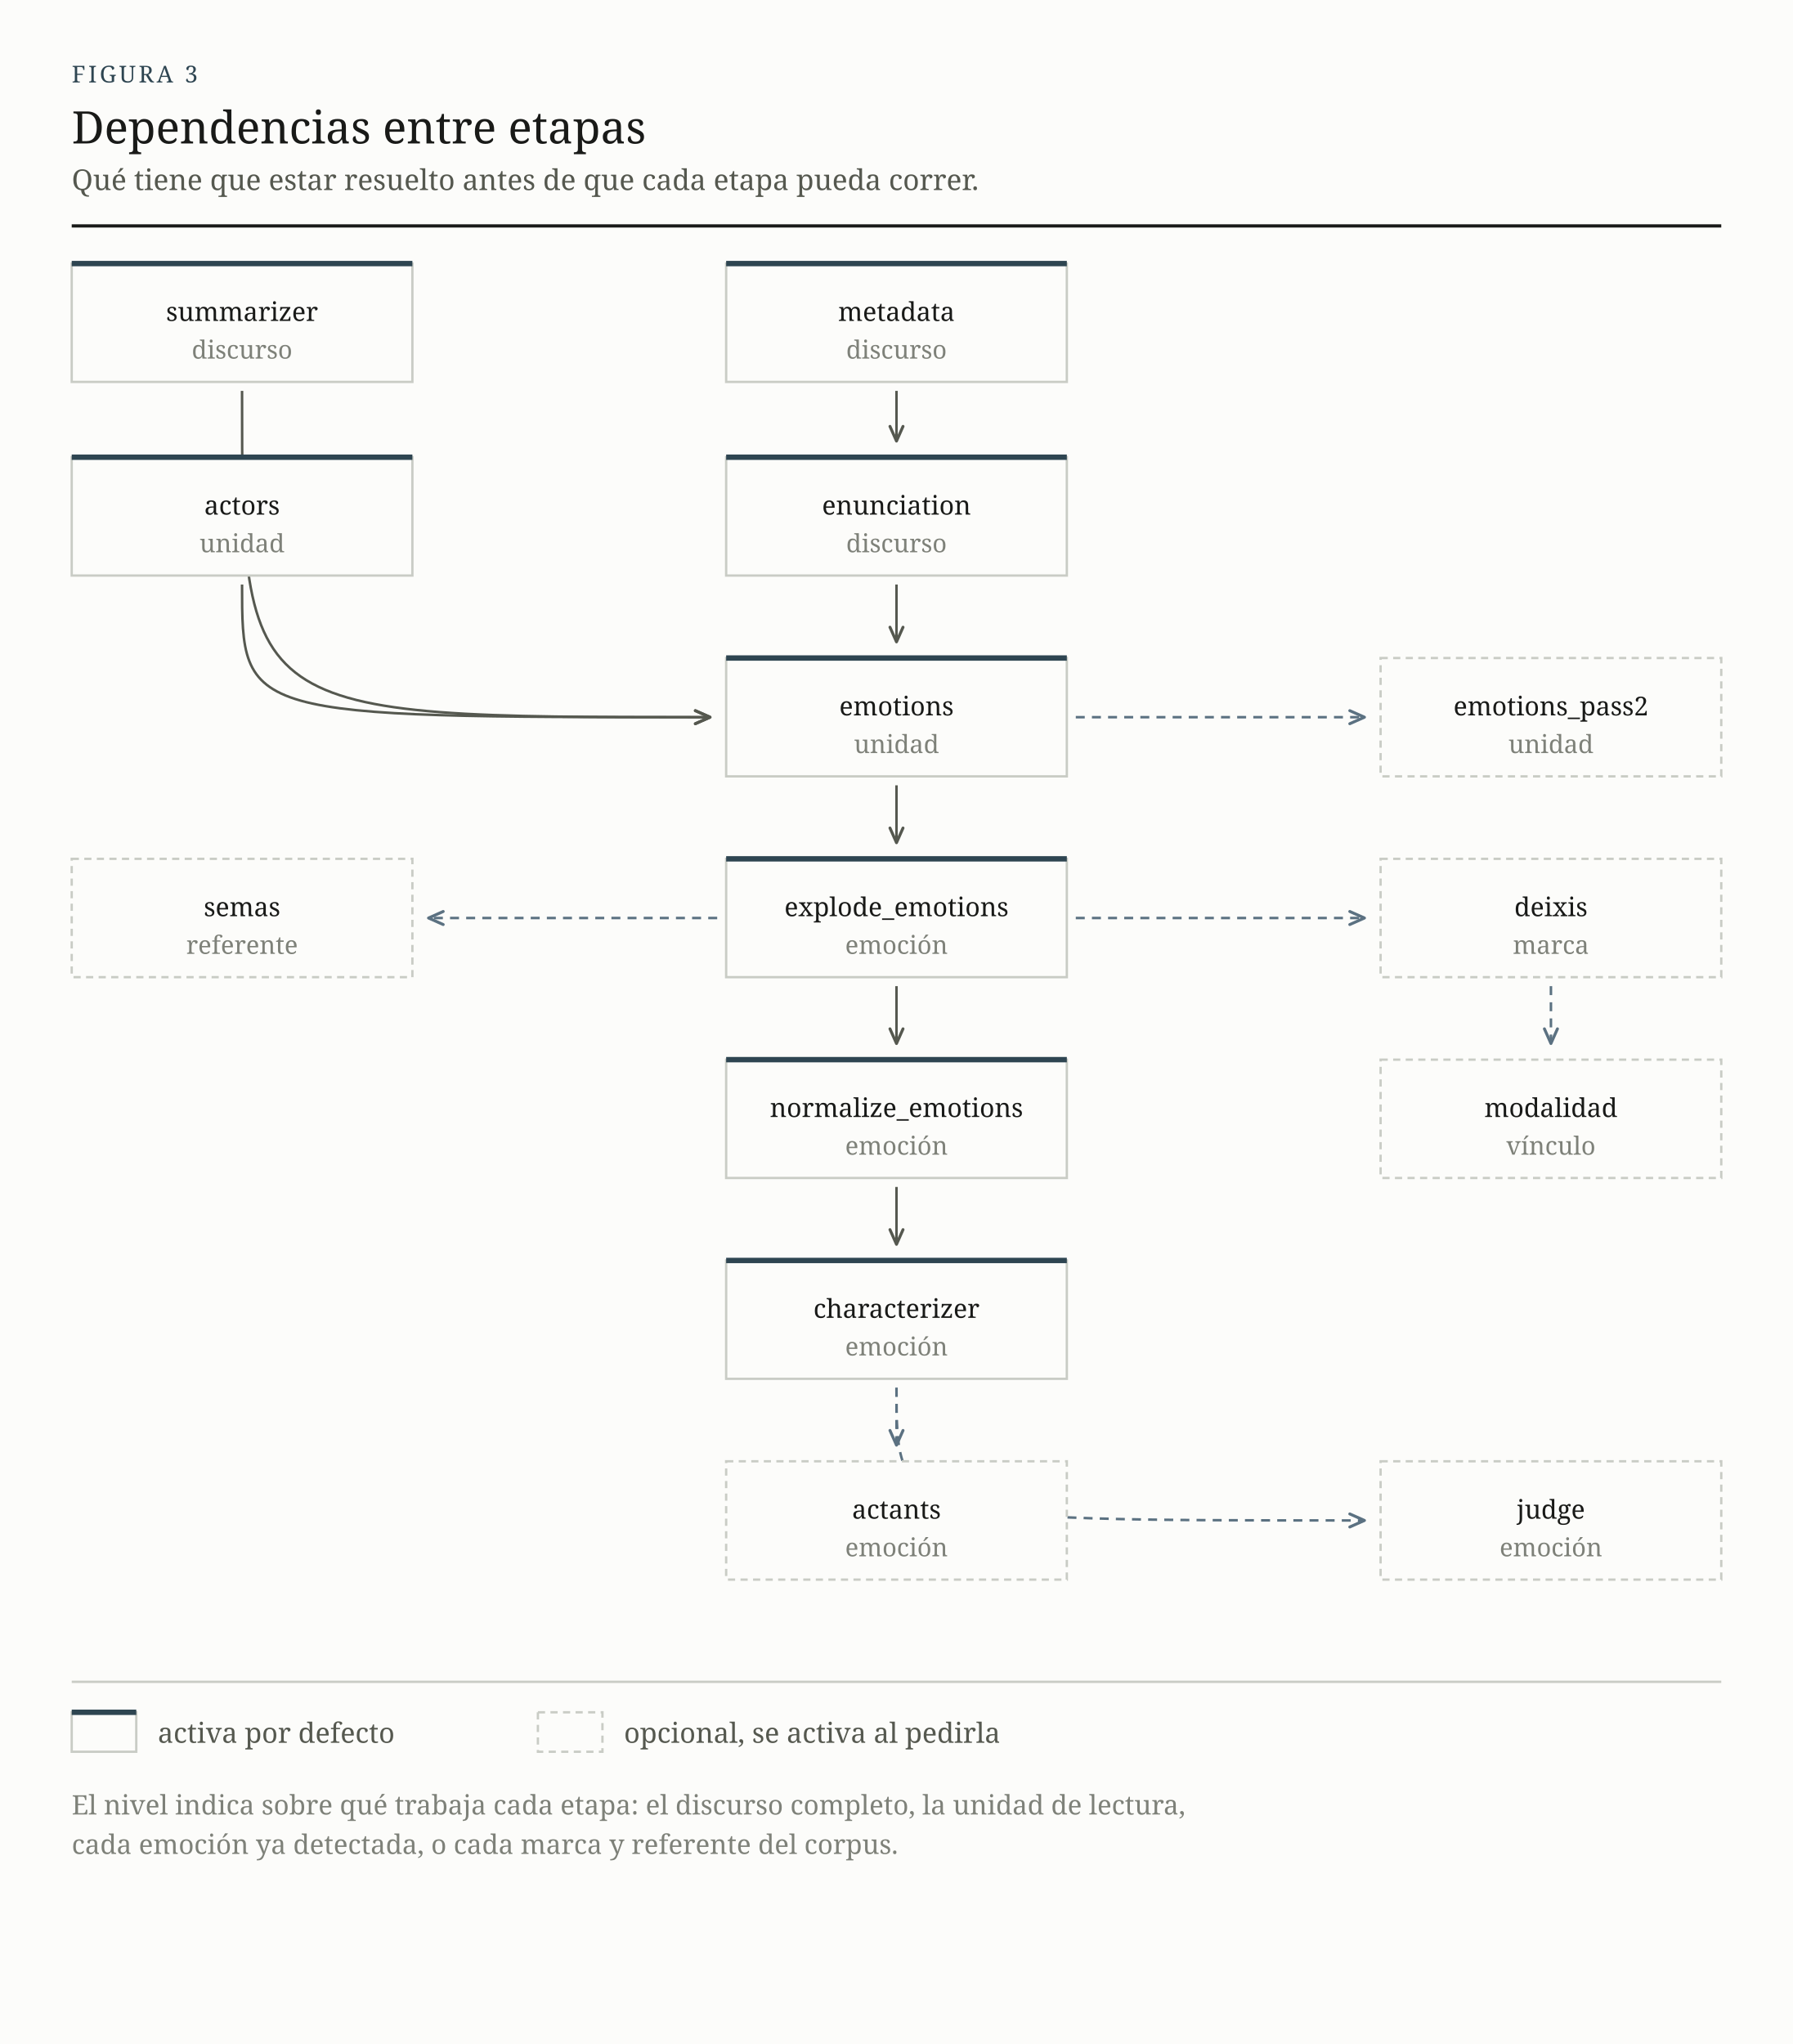
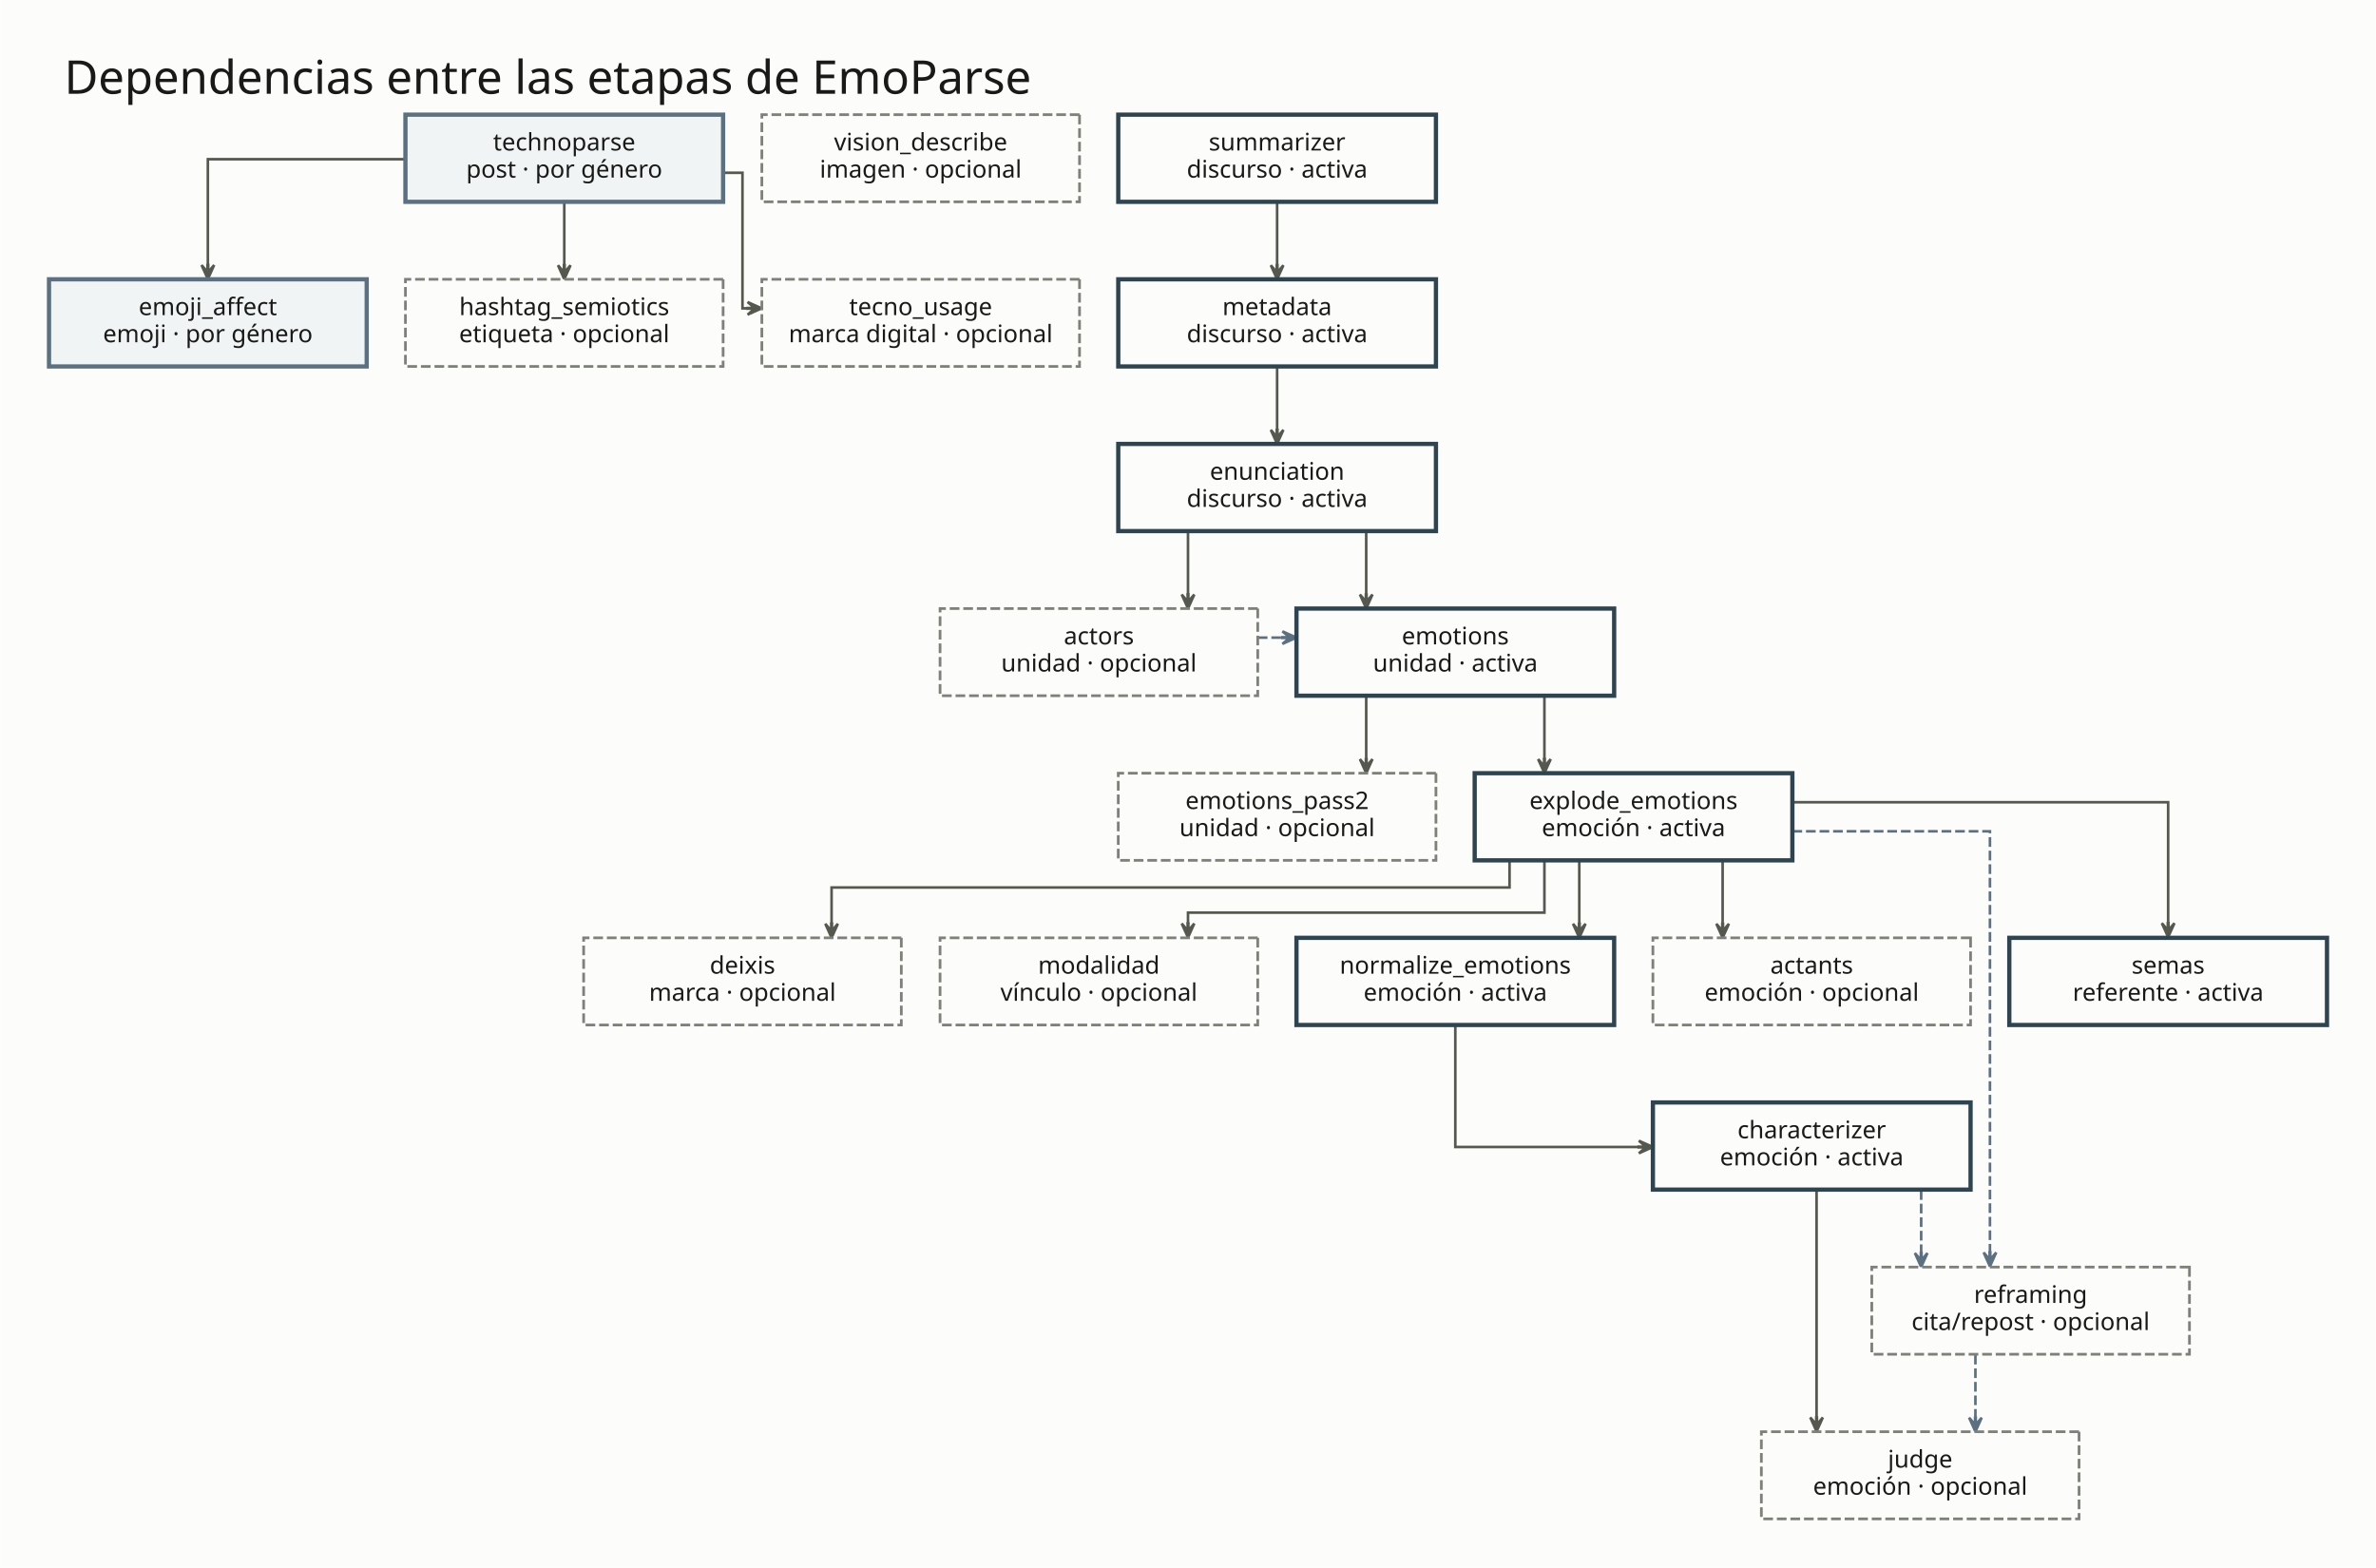
- <svg xmlns="http://www.w3.org/2000/svg" width="1000" height="1140" viewBox="0 0 1000 1140">
-   <defs>
-     <marker id="a" viewBox="0 0 10 10" refX="9" refY="5" markerWidth="6.5" markerHeight="6.5" orient="auto-start-reverse">
-       <path d="M0,1 L9,5 L0,9" fill="none" stroke="#55584f" stroke-width="1.8" />
-     </marker>
-     <marker id="af" viewBox="0 0 10 10" refX="9" refY="5" markerWidth="6.5" markerHeight="6.5" orient="auto-start-reverse">
-       <path d="M0,1 L9,5 L0,9" fill="none" stroke="#5b7181" stroke-width="1.8" />
-     </marker>
-   </defs>
-   <rect width="1000" height="1140" fill="#fcfcfa" />
-   <text x="40.0" y="46.0" font-family="IBM Plex Mono, serif" font-size="13" fill="#2e4551" text-anchor="start" letter-spacing="0.12em">FIGURA 3</text>
-   <text x="40.0" y="80.0" font-family="Spectral SemiBold, serif" font-size="25" fill="#191a18" text-anchor="start">Dependencias entre etapas</text>
-   <text x="40.0" y="106.0" font-family="IBM Plex Sans Condensed, serif" font-size="16" fill="#55584f" text-anchor="start">Qué tiene que estar resuelto antes de que cada etapa pueda correr.</text>
-   <line x1="40.0" y1="126.0" x2="960.0" y2="126.0" stroke="#191a18" stroke-width="1.8" />
-   <path d="M500,218.0 L500,246.0" fill="none" stroke="#55584f" stroke-width="1.4" />
-   <path d="M496.36,237.81 L500.00,246.00 L503.64,237.81" fill="none" stroke="#55584f" stroke-width="1.638" stroke-linecap="round" stroke-linejoin="round" />
-   <path d="M500,326.0 L500,358.0" fill="none" stroke="#55584f" stroke-width="1.4" />
-   <path d="M496.36,349.81 L500.00,358.00 L503.64,349.81" fill="none" stroke="#55584f" stroke-width="1.638" stroke-linecap="round" stroke-linejoin="round" />
-   <path d="M135,218.0 C135,400 135,400 396.0,400" fill="none" stroke="#55584f" stroke-width="1.4" />
-   <path d="M387.81,403.64 L396.00,400.00 L387.81,396.36" fill="none" stroke="#55584f" stroke-width="1.638" stroke-linecap="round" stroke-linejoin="round" />
-   <path d="M135,326.0 C135,400 135,400 396.0,400" fill="none" stroke="#55584f" stroke-width="1.4" />
-   <path d="M387.81,403.64 L396.00,400.00 L387.81,396.36" fill="none" stroke="#55584f" stroke-width="1.638" stroke-linecap="round" stroke-linejoin="round" />
-   <path d="M600.0,400 L761.0,400" fill="none" stroke="#5b7181" stroke-width="1.4" stroke-dasharray="5 4" />
-   <path d="M752.81,403.64 L761.00,400.00 L752.81,396.36" fill="none" stroke="#5b7181" stroke-width="1.638" stroke-linecap="round" stroke-linejoin="round" />
-   <path d="M500,438.0 L500,470.0" fill="none" stroke="#55584f" stroke-width="1.4" />
-   <path d="M496.36,461.81 L500.00,470.00 L503.64,461.81" fill="none" stroke="#55584f" stroke-width="1.638" stroke-linecap="round" stroke-linejoin="round" />
-   <path d="M400.0,512 L239.0,512" fill="none" stroke="#5b7181" stroke-width="1.4" stroke-dasharray="5 4" />
-   <path d="M247.19,508.36 L239.00,512.00 L247.19,515.64" fill="none" stroke="#5b7181" stroke-width="1.638" stroke-linecap="round" stroke-linejoin="round" />
-   <path d="M600.0,512 L761.0,512" fill="none" stroke="#5b7181" stroke-width="1.4" stroke-dasharray="5 4" />
-   <path d="M752.81,515.64 L761.00,512.00 L752.81,508.36" fill="none" stroke="#5b7181" stroke-width="1.638" stroke-linecap="round" stroke-linejoin="round" />
-   <path d="M865,550.0 L865,582.0" fill="none" stroke="#5b7181" stroke-width="1.4" stroke-dasharray="5 4" />
-   <path d="M861.36,573.81 L865.00,582.00 L868.64,573.81" fill="none" stroke="#5b7181" stroke-width="1.638" stroke-linecap="round" stroke-linejoin="round" />
-   <path d="M500,550.0 L500,582.0" fill="none" stroke="#55584f" stroke-width="1.4" />
-   <path d="M496.36,573.81 L500.00,582.00 L503.64,573.81" fill="none" stroke="#55584f" stroke-width="1.638" stroke-linecap="round" stroke-linejoin="round" />
-   <path d="M500,662.0 L500,694.0" fill="none" stroke="#55584f" stroke-width="1.4" />
-   <path d="M496.36,685.81 L500.00,694.00 L503.64,685.81" fill="none" stroke="#55584f" stroke-width="1.638" stroke-linecap="round" stroke-linejoin="round" />
-   <path d="M500,774.0 L500,806.0" fill="none" stroke="#5b7181" stroke-width="1.4" stroke-dasharray="5 4" />
-   <path d="M496.36,797.81 L500.00,806.00 L503.64,797.81" fill="none" stroke="#5b7181" stroke-width="1.638" stroke-linecap="round" stroke-linejoin="round" />
-   <path d="M500,774.0 C500,848 500,848 761.0,848" fill="none" stroke="#5b7181" stroke-width="1.4" stroke-dasharray="5 4" />
-   <path d="M752.81,851.64 L761.00,848.00 L752.81,844.36" fill="none" stroke="#5b7181" stroke-width="1.638" stroke-linecap="round" stroke-linejoin="round" />
-   <rect x="40.0" y="147.0" width="190.0" height="66.0" fill="#fcfcfa" stroke="#c9ccc5" stroke-width="1.3" />
-   <line x1="40.0" y1="147.0" x2="230.0" y2="147.0" stroke="#2e4551" stroke-width="3" />
-   <text x="135.0" y="179.0" font-family="IBM Plex Mono, serif" font-size="14.5" fill="#191a18" text-anchor="middle">summarizer</text>
-   <text x="135.0" y="200.0" font-family="IBM Plex Sans Condensed, serif" font-size="14" fill="#7e8179" text-anchor="middle">discurso</text>
-   <rect x="405.0" y="147.0" width="190.0" height="66.0" fill="#fcfcfa" stroke="#c9ccc5" stroke-width="1.3" />
-   <line x1="405.0" y1="147.0" x2="595.0" y2="147.0" stroke="#2e4551" stroke-width="3" />
-   <text x="500.0" y="179.0" font-family="IBM Plex Mono, serif" font-size="14.5" fill="#191a18" text-anchor="middle">metadata</text>
-   <text x="500.0" y="200.0" font-family="IBM Plex Sans Condensed, serif" font-size="14" fill="#7e8179" text-anchor="middle">discurso</text>
-   <rect x="405.0" y="255.0" width="190.0" height="66.0" fill="#fcfcfa" stroke="#c9ccc5" stroke-width="1.3" />
-   <line x1="405.0" y1="255.0" x2="595.0" y2="255.0" stroke="#2e4551" stroke-width="3" />
-   <text x="500.0" y="287.0" font-family="IBM Plex Mono, serif" font-size="14.5" fill="#191a18" text-anchor="middle">enunciation</text>
-   <text x="500.0" y="308.0" font-family="IBM Plex Sans Condensed, serif" font-size="14" fill="#7e8179" text-anchor="middle">discurso</text>
-   <rect x="40.0" y="255.0" width="190.0" height="66.0" fill="#fcfcfa" stroke="#c9ccc5" stroke-width="1.3" />
-   <line x1="40.0" y1="255.0" x2="230.0" y2="255.0" stroke="#2e4551" stroke-width="3" />
-   <text x="135.0" y="287.0" font-family="IBM Plex Mono, serif" font-size="14.5" fill="#191a18" text-anchor="middle">actors</text>
-   <text x="135.0" y="308.0" font-family="IBM Plex Sans Condensed, serif" font-size="14" fill="#7e8179" text-anchor="middle">unidad</text>
-   <rect x="405.0" y="367.0" width="190.0" height="66.0" fill="#fcfcfa" stroke="#c9ccc5" stroke-width="1.3" />
-   <line x1="405.0" y1="367.0" x2="595.0" y2="367.0" stroke="#2e4551" stroke-width="3" />
-   <text x="500.0" y="399.0" font-family="IBM Plex Mono, serif" font-size="14.5" fill="#191a18" text-anchor="middle">emotions</text>
-   <text x="500.0" y="420.0" font-family="IBM Plex Sans Condensed, serif" font-size="14" fill="#7e8179" text-anchor="middle">unidad</text>
-   <rect x="770.0" y="367.0" width="190.0" height="66.0" fill="#fcfcfa" stroke="#c9ccc5" stroke-width="1.3" stroke-dasharray="4 3" />
-   <text x="865.0" y="399.0" font-family="IBM Plex Mono, serif" font-size="14.5" fill="#191a18" text-anchor="middle">emotions_pass2</text>
-   <text x="865.0" y="420.0" font-family="IBM Plex Sans Condensed, serif" font-size="14" fill="#7e8179" text-anchor="middle">unidad</text>
-   <rect x="405.0" y="479.0" width="190.0" height="66.0" fill="#fcfcfa" stroke="#c9ccc5" stroke-width="1.3" />
-   <line x1="405.0" y1="479.0" x2="595.0" y2="479.0" stroke="#2e4551" stroke-width="3" />
-   <text x="500.0" y="511.0" font-family="IBM Plex Mono, serif" font-size="14.5" fill="#191a18" text-anchor="middle">explode_emotions</text>
-   <text x="500.0" y="532.0" font-family="IBM Plex Sans Condensed, serif" font-size="14" fill="#7e8179" text-anchor="middle">emoción</text>
-   <rect x="40.0" y="479.0" width="190.0" height="66.0" fill="#fcfcfa" stroke="#c9ccc5" stroke-width="1.3" stroke-dasharray="4 3" />
-   <text x="135.0" y="511.0" font-family="IBM Plex Mono, serif" font-size="14.5" fill="#191a18" text-anchor="middle">semas</text>
-   <text x="135.0" y="532.0" font-family="IBM Plex Sans Condensed, serif" font-size="14" fill="#7e8179" text-anchor="middle">referente</text>
-   <rect x="770.0" y="479.0" width="190.0" height="66.0" fill="#fcfcfa" stroke="#c9ccc5" stroke-width="1.3" stroke-dasharray="4 3" />
-   <text x="865.0" y="511.0" font-family="IBM Plex Mono, serif" font-size="14.5" fill="#191a18" text-anchor="middle">deixis</text>
-   <text x="865.0" y="532.0" font-family="IBM Plex Sans Condensed, serif" font-size="14" fill="#7e8179" text-anchor="middle">marca</text>
-   <rect x="770.0" y="591.0" width="190.0" height="66.0" fill="#fcfcfa" stroke="#c9ccc5" stroke-width="1.3" stroke-dasharray="4 3" />
-   <text x="865.0" y="623.0" font-family="IBM Plex Mono, serif" font-size="14.5" fill="#191a18" text-anchor="middle">modalidad</text>
-   <text x="865.0" y="644.0" font-family="IBM Plex Sans Condensed, serif" font-size="14" fill="#7e8179" text-anchor="middle">vínculo</text>
-   <rect x="405.0" y="591.0" width="190.0" height="66.0" fill="#fcfcfa" stroke="#c9ccc5" stroke-width="1.3" />
-   <line x1="405.0" y1="591.0" x2="595.0" y2="591.0" stroke="#2e4551" stroke-width="3" />
-   <text x="500.0" y="623.0" font-family="IBM Plex Mono, serif" font-size="14.5" fill="#191a18" text-anchor="middle">normalize_emotions</text>
-   <text x="500.0" y="644.0" font-family="IBM Plex Sans Condensed, serif" font-size="14" fill="#7e8179" text-anchor="middle">emoción</text>
-   <rect x="405.0" y="703.0" width="190.0" height="66.0" fill="#fcfcfa" stroke="#c9ccc5" stroke-width="1.3" />
-   <line x1="405.0" y1="703.0" x2="595.0" y2="703.0" stroke="#2e4551" stroke-width="3" />
-   <text x="500.0" y="735.0" font-family="IBM Plex Mono, serif" font-size="14.5" fill="#191a18" text-anchor="middle">characterizer</text>
-   <text x="500.0" y="756.0" font-family="IBM Plex Sans Condensed, serif" font-size="14" fill="#7e8179" text-anchor="middle">emoción</text>
-   <rect x="405.0" y="815.0" width="190.0" height="66.0" fill="#fcfcfa" stroke="#c9ccc5" stroke-width="1.3" stroke-dasharray="4 3" />
-   <text x="500.0" y="847.0" font-family="IBM Plex Mono, serif" font-size="14.5" fill="#191a18" text-anchor="middle">actants</text>
-   <text x="500.0" y="868.0" font-family="IBM Plex Sans Condensed, serif" font-size="14" fill="#7e8179" text-anchor="middle">emoción</text>
-   <rect x="770.0" y="815.0" width="190.0" height="66.0" fill="#fcfcfa" stroke="#c9ccc5" stroke-width="1.3" stroke-dasharray="4 3" />
-   <text x="865.0" y="847.0" font-family="IBM Plex Mono, serif" font-size="14.5" fill="#191a18" text-anchor="middle">judge</text>
-   <text x="865.0" y="868.0" font-family="IBM Plex Sans Condensed, serif" font-size="14" fill="#7e8179" text-anchor="middle">emoción</text>
-   <line x1="40.0" y1="938.0" x2="960.0" y2="938.0" stroke="#c9ccc5" stroke-width="1.3" />
-   <rect x="40.0" y="955.0" width="36.0" height="22.0" fill="#fcfcfa" stroke="#c9ccc5" stroke-width="1.3" />
-   <line x1="40.0" y1="955.0" x2="76.0" y2="955.0" stroke="#2e4551" stroke-width="3" />
-   <text x="88.0" y="972.0" font-family="IBM Plex Sans Condensed, serif" font-size="15.5" fill="#55584f" text-anchor="start">activa por defecto</text>
-   <rect x="300.0" y="955.0" width="36.0" height="22.0" fill="#fcfcfa" stroke="#c9ccc5" stroke-width="1.3" stroke-dasharray="4 3" />
-   <text x="348.0" y="972.0" font-family="IBM Plex Sans Condensed, serif" font-size="15.5" fill="#55584f" text-anchor="start">opcional, se activa al pedirla</text>
-   <text x="40.0" y="1012.0" font-family="IBM Plex Sans Condensed, serif" font-size="15" fill="#7e8179" text-anchor="start">El nivel indica sobre qué trabaja cada etapa: el discurso completo, la unidad de lectura,</text>
-   <text x="40.0" y="1034.0" font-family="IBM Plex Sans Condensed, serif" font-size="15" fill="#7e8179" text-anchor="start">cada emoción ya detectada, o cada marca y referente del corpus.</text>
+ <svg xmlns="http://www.w3.org/2000/svg" width="1226pt" height="809pt" viewBox="0.00 0.00 1226.40 809.40">
+   <g id="graph0" class="graph" transform="scale(1 1) rotate(0) translate(25.2 784.2)">
+     <polygon fill="#fcfcfa" stroke="transparent" points="-25.2,25.2 -25.2,-784.2 1201.2,-784.2 1201.2,25.2 -25.2,25.2" />
+     <text text-anchor="middle" x="257.5" y="-735.8" font-family="Spectral" font-size="24.00" fill="#191a18">Dependencias entre las etapas de EmoParse</text>
+     <g id="edge4" class="edge">
+       <path fill="none" stroke="#55584f" stroke-width="1.35" d="M634,-679.72C634,-679.72 634,-647.25 634,-647.25" />
+       <polygon fill="#55584f" stroke="#55584f" stroke-width="1.35" points="634,-640.05 637.24,-647.25 634.18,-643.65 634.18,-647.25 634,-647.25 633.83,-647.25 633.83,-643.65 630.76,-647.25 634,-640.05 634,-640.05" />
+     </g>
+     <g id="edge5" class="edge">
+       <path fill="none" stroke="#55584f" stroke-width="1.35" d="M634,-594.72C634,-594.72 634,-562.25 634,-562.25" />
+       <polygon fill="#55584f" stroke="#55584f" stroke-width="1.35" points="634,-555.05 637.24,-562.25 634.18,-558.65 634.18,-562.25 634,-562.25 633.83,-562.25 633.83,-558.65 630.76,-562.25 634,-555.05 634,-555.05" />
+     </g>
+     <g id="edge7" class="edge">
+       <path fill="none" stroke="#55584f" stroke-width="1.35" d="M680,-509.72C680,-509.72 680,-477.25 680,-477.25" />
+       <polygon fill="#55584f" stroke="#55584f" stroke-width="1.35" points="680,-470.05 683.24,-477.25 680.18,-473.65 680.18,-477.25 680,-477.25 679.83,-477.25 679.83,-473.65 676.76,-477.25 680,-470.05 680,-470.05" />
+     </g>
+     <g id="edge6" class="edge">
+       <path fill="none" stroke="#55584f" stroke-width="1.35" d="M588,-509.72C588,-509.72 588,-477.25 588,-477.25" />
+       <polygon fill="#55584f" stroke="#55584f" stroke-width="1.35" points="588,-470.05 591.24,-477.25 588.18,-473.65 588.18,-477.25 588,-477.25 587.83,-477.25 587.83,-473.65 584.76,-477.25 588,-470.05 588,-470.05" />
+     </g>
+     <g id="edge9" class="edge">
+       <path fill="none" stroke="#55584f" stroke-width="1.35" d="M772,-424.72C772,-424.72 772,-392.25 772,-392.25" />
+       <polygon fill="#55584f" stroke="#55584f" stroke-width="1.35" points="772,-385.05 775.24,-392.25 772.18,-388.65 772.18,-392.25 772,-392.25 771.83,-392.25 771.83,-388.65 768.76,-392.25 772,-385.05 772,-385.05" />
+     </g>
+     <g id="edge8" class="edge">
+       <path fill="none" stroke="#55584f" stroke-width="1.35" d="M680,-424.72C680,-424.72 680,-392.25 680,-392.25" />
+       <polygon fill="#55584f" stroke="#55584f" stroke-width="1.35" points="680,-385.05 683.24,-392.25 680.18,-388.65 680.18,-392.25 680,-392.25 679.83,-392.25 679.83,-388.65 676.76,-392.25 680,-385.05 680,-385.05" />
+     </g>
+     <g id="edge12" class="edge">
+       <path fill="none" stroke="#55584f" stroke-width="1.35" d="M790,-339.72C790,-339.72 790,-307.25 790,-307.25" />
+       <polygon fill="#55584f" stroke="#55584f" stroke-width="1.35" points="790,-300.05 793.24,-307.25 790.18,-303.65 790.18,-307.25 790,-307.25 789.83,-307.25 789.83,-303.65 786.76,-307.25 790,-300.05 790,-300.05" />
+     </g>
+     <g id="edge16" class="edge">
+       <path fill="none" stroke="#55584f" stroke-width="1.35" d="M900.06,-370C981.42,-370 1094,-370 1094,-370 1094,-370 1094,-307.57 1094,-307.57" />
+       <polygon fill="#55584f" stroke="#55584f" stroke-width="1.35" points="1094,-300.37 1097.24,-307.57 1094.18,-303.97 1094.18,-307.57 1094,-307.57 1093.83,-307.57 1093.83,-303.97 1090.76,-307.57 1094,-300.37 1094,-300.37" />
+     </g>
+     <g id="edge10" class="edge">
+       <path fill="none" stroke="#55584f" stroke-width="1.35" d="M754,-339.59C754,-332.26 754,-326 754,-326 754,-326 404,-326 404,-326 404,-326 404,-307.25 404,-307.25" />
+       <polygon fill="#55584f" stroke="#55584f" stroke-width="1.35" points="404,-300.05 407.24,-307.25 404.18,-303.65 404.18,-307.25 404,-307.25 403.83,-307.25 403.83,-303.65 400.76,-307.25 404,-300.05 404,-300.05" />
+     </g>
+     <g id="edge11" class="edge">
+       <path fill="none" stroke="#55584f" stroke-width="1.35" d="M772,-339.78C772,-326.77 772,-313 772,-313 772,-313 588,-313 588,-313 588,-313 588,-307.38 588,-307.38" />
+       <polygon fill="#55584f" stroke="#55584f" stroke-width="1.35" points="588,-300.18 591.24,-307.38 588.18,-303.78 588.18,-307.38 588,-307.38 587.83,-307.38 587.83,-303.78 584.76,-307.38 588,-300.18 588,-300.18" />
+     </g>
+     <g id="edge18" class="edge">
+       <path fill="none" stroke="#5b7181" stroke-width="1.35" stroke-dasharray="5,2" d="M900.04,-355C949.11,-355 1002,-355 1002,-355 1002,-355 1002,-137.54 1002,-137.54" />
+       <polygon fill="#5b7181" stroke="#5b7181" stroke-width="1.35" points="1002,-130.34 1005.24,-137.54 1002.18,-133.94 1002.18,-137.54 1002,-137.54 1001.83,-137.54 1001.83,-133.94 998.76,-137.54 1002,-130.34 1002,-130.34" />
+     </g>
+     <g id="edge15" class="edge">
+       <path fill="none" stroke="#55584f" stroke-width="1.35" d="M864,-339.72C864,-339.72 864,-307.25 864,-307.25" />
+       <polygon fill="#55584f" stroke="#55584f" stroke-width="1.35" points="864,-300.05 867.24,-307.25 864.18,-303.65 864.18,-307.25 864,-307.25 863.83,-307.25 863.83,-303.65 860.76,-307.25 864,-300.05 864,-300.05" />
+     </g>
+     <g id="edge13" class="edge">
+       <path fill="none" stroke="#55584f" stroke-width="1.35" d="M726,-254.59C726,-229.26 726,-192 726,-192 726,-192 820.76,-192 820.76,-192" />
+       <polygon fill="#55584f" stroke="#55584f" stroke-width="1.35" points="827.96,-192 820.76,-195.24 824.36,-192.18 820.76,-192.18 820.76,-192 820.76,-191.83 824.36,-191.83 820.76,-188.76 827.96,-192 827.96,-192" />
+     </g>
+     <g id="edge19" class="edge">
+       <path fill="none" stroke="#5b7181" stroke-width="1.35" stroke-dasharray="5,2" d="M966.5,-169.72C966.5,-169.72 966.5,-137.25 966.5,-137.25" />
+       <polygon fill="#5b7181" stroke="#5b7181" stroke-width="1.35" points="966.5,-130.05 969.74,-137.25 966.68,-133.65 966.68,-137.25 966.5,-137.25 966.33,-137.25 966.33,-133.65 963.26,-137.25 966.5,-130.05 966.5,-130.05" />
+     </g>
+     <g id="edge14" class="edge">
+       <path fill="none" stroke="#55584f" stroke-width="1.35" d="M912.5,-169.93C912.5,-169.93 912.5,-52.37 912.5,-52.37" />
+       <polygon fill="#55584f" stroke="#55584f" stroke-width="1.35" points="912.5,-45.17 915.74,-52.37 912.68,-48.77 912.68,-52.37 912.5,-52.37 912.33,-52.37 912.33,-48.77 909.26,-52.37 912.5,-45.17 912.5,-45.17" />
+     </g>
+     <g id="edge1" class="edge">
+       <path fill="none" stroke="#55584f" stroke-width="1.35" d="M183.96,-702C134.89,-702 82,-702 82,-702 82,-702 82,-647.34 82,-647.34" />
+       <polygon fill="#55584f" stroke="#55584f" stroke-width="1.35" points="82,-640.14 85.24,-647.34 82.18,-643.74 82.18,-647.34 82,-647.34 81.83,-647.34 81.83,-643.74 78.76,-647.34 82,-640.14 82,-640.14" />
+     </g>
+     <g id="edge2" class="edge">
+       <path fill="none" stroke="#55584f" stroke-width="1.35" d="M266,-679.72C266,-679.72 266,-647.25 266,-647.25" />
+       <polygon fill="#55584f" stroke="#55584f" stroke-width="1.35" points="266,-640.05 269.24,-647.25 266.18,-643.65 266.18,-647.25 266,-647.25 265.83,-647.25 265.83,-643.65 262.76,-647.25 266,-640.05 266,-640.05" />
+     </g>
+     <g id="edge3" class="edge">
+       <path fill="none" stroke="#55584f" stroke-width="1.35" d="M348.15,-695C354.2,-695 358,-695 358,-695 358,-695 358,-625 358,-625 358,-625 360.65,-625 360.65,-625" />
+       <polygon fill="#55584f" stroke="#55584f" stroke-width="1.35" points="367.85,-625 360.65,-628.24 364.25,-625.18 360.65,-625.18 360.65,-625 360.65,-624.83 364.25,-624.83 360.65,-621.76 367.85,-625 367.85,-625" />
+     </g>
+     <g id="edge17" class="edge">
+       <path fill="none" stroke="#5b7181" stroke-width="1.35" stroke-dasharray="5,2" d="M624.04,-455C624.04,-455 636.75,-455 636.75,-455" />
+       <polygon fill="#5b7181" stroke="#5b7181" stroke-width="1.35" points="643.95,-455 636.75,-458.24 640.35,-455.18 636.75,-455.18 636.75,-455 636.75,-454.83 640.35,-454.83 636.75,-451.76 643.95,-455 643.95,-455" />
+     </g>
+     <g id="edge20" class="edge">
+       <path fill="none" stroke="#5b7181" stroke-width="1.35" stroke-dasharray="5,2" d="M994.5,-84.72C994.5,-84.72 994.5,-52.25 994.5,-52.25" />
+       <polygon fill="#5b7181" stroke="#5b7181" stroke-width="1.35" points="994.5,-45.05 997.74,-52.25 994.68,-48.65 994.68,-52.25 994.5,-52.25 994.33,-52.25 994.33,-48.65 991.26,-52.25 994.5,-45.05 994.5,-45.05" />
+     </g>
+     <g id="node1" class="node">
+       <polygon fill="#fcfcfa" stroke="#2e4551" stroke-width="2.2" points="716,-725 552,-725 552,-680 716,-680 716,-725" />
+       <text text-anchor="middle" x="634" y="-706.5" font-family="IBM Plex Mono" font-size="12.50" fill="#191a18">summarizer</text>
+       <text text-anchor="middle" x="634" y="-692.5" font-family="IBM Plex Mono" font-size="12.50" fill="#191a18">discurso · activa</text>
+     </g>
+     <g id="node2" class="node">
+       <polygon fill="#fcfcfa" stroke="#2e4551" stroke-width="2.2" points="716,-640 552,-640 552,-595 716,-595 716,-640" />
+       <text text-anchor="middle" x="634" y="-621.5" font-family="IBM Plex Mono" font-size="12.50" fill="#191a18">metadata</text>
+       <text text-anchor="middle" x="634" y="-607.5" font-family="IBM Plex Mono" font-size="12.50" fill="#191a18">discurso · activa</text>
+     </g>
+     <g id="node3" class="node">
+       <polygon fill="#fcfcfa" stroke="#2e4551" stroke-width="2.2" points="716,-555 552,-555 552,-510 716,-510 716,-555" />
+       <text text-anchor="middle" x="634" y="-536.5" font-family="IBM Plex Mono" font-size="12.50" fill="#191a18">enunciation</text>
+       <text text-anchor="middle" x="634" y="-522.5" font-family="IBM Plex Mono" font-size="12.50" fill="#191a18">discurso · activa</text>
+     </g>
+     <g id="node4" class="node">
+       <polygon fill="#fcfcfa" stroke="#2e4551" stroke-width="2.2" points="808,-470 644,-470 644,-425 808,-425 808,-470" />
+       <text text-anchor="middle" x="726" y="-451.5" font-family="IBM Plex Mono" font-size="12.50" fill="#191a18">emotions</text>
+       <text text-anchor="middle" x="726" y="-437.5" font-family="IBM Plex Mono" font-size="12.50" fill="#191a18">unidad · activa</text>
+     </g>
+     <g id="node5" class="node">
+       <polygon fill="#fcfcfa" stroke="#2e4551" stroke-width="2.2" points="900,-385 736,-385 736,-340 900,-340 900,-385" />
+       <text text-anchor="middle" x="818" y="-366.5" font-family="IBM Plex Mono" font-size="12.50" fill="#191a18">explode_emotions</text>
+       <text text-anchor="middle" x="818" y="-352.5" font-family="IBM Plex Mono" font-size="12.50" fill="#191a18">emoción · activa</text>
+     </g>
+     <g id="node6" class="node">
+       <polygon fill="#fcfcfa" stroke="#2e4551" stroke-width="2.2" points="808,-300 644,-300 644,-255 808,-255 808,-300" />
+       <text text-anchor="middle" x="726" y="-281.5" font-family="IBM Plex Mono" font-size="12.50" fill="#191a18">normalize_emotions</text>
+       <text text-anchor="middle" x="726" y="-267.5" font-family="IBM Plex Mono" font-size="12.50" fill="#191a18">emoción · activa</text>
+     </g>
+     <g id="node7" class="node">
+       <polygon fill="#fcfcfa" stroke="#2e4551" stroke-width="2.2" points="992,-215 828,-215 828,-170 992,-170 992,-215" />
+       <text text-anchor="middle" x="910" y="-196.5" font-family="IBM Plex Mono" font-size="12.50" fill="#191a18">characterizer</text>
+       <text text-anchor="middle" x="910" y="-182.5" font-family="IBM Plex Mono" font-size="12.50" fill="#191a18">emoción · activa</text>
+     </g>
+     <g id="node8" class="node">
+       <polygon fill="#fcfcfa" stroke="#2e4551" stroke-width="2.2" points="1176,-300 1012,-300 1012,-255 1176,-255 1176,-300" />
+       <text text-anchor="middle" x="1094" y="-281.5" font-family="IBM Plex Mono" font-size="12.50" fill="#191a18">semas</text>
+       <text text-anchor="middle" x="1094" y="-267.5" font-family="IBM Plex Mono" font-size="12.50" fill="#191a18">referente · activa</text>
+     </g>
+     <g id="node9" class="node">
+       <polygon fill="#f1f4f5" stroke="#5b7181" stroke-width="2.2" points="348,-725 184,-725 184,-680 348,-680 348,-725" />
+       <text text-anchor="middle" x="266" y="-706.5" font-family="IBM Plex Mono" font-size="12.50" fill="#191a18">technoparse</text>
+       <text text-anchor="middle" x="266" y="-692.5" font-family="IBM Plex Mono" font-size="12.50" fill="#191a18">post · por género</text>
+     </g>
+     <g id="node10" class="node">
+       <polygon fill="#f1f4f5" stroke="#5b7181" stroke-width="2.2" points="164,-640 0,-640 0,-595 164,-595 164,-640" />
+       <text text-anchor="middle" x="82" y="-621.5" font-family="IBM Plex Mono" font-size="12.50" fill="#191a18">emoji_affect</text>
+       <text text-anchor="middle" x="82" y="-607.5" font-family="IBM Plex Mono" font-size="12.50" fill="#191a18">emoji · por género</text>
+     </g>
+     <g id="node11" class="node">
+       <polygon fill="#fcfcfa" stroke="#7e8179" stroke-width="1.4" stroke-dasharray="5,2" points="348,-640 184,-640 184,-595 348,-595 348,-640" />
+       <text text-anchor="middle" x="266" y="-621.5" font-family="IBM Plex Mono" font-size="12.50" fill="#191a18">hashtag_semiotics</text>
+       <text text-anchor="middle" x="266" y="-607.5" font-family="IBM Plex Mono" font-size="12.50" fill="#191a18">etiqueta · opcional</text>
+     </g>
+     <g id="node12" class="node">
+       <polygon fill="#fcfcfa" stroke="#7e8179" stroke-width="1.4" stroke-dasharray="5,2" points="532,-640 368,-640 368,-595 532,-595 532,-640" />
+       <text text-anchor="middle" x="450" y="-621.5" font-family="IBM Plex Mono" font-size="12.50" fill="#191a18">tecno_usage</text>
+       <text text-anchor="middle" x="450" y="-607.5" font-family="IBM Plex Mono" font-size="12.50" fill="#191a18">marca digital · opcional</text>
+     </g>
+     <g id="node13" class="node">
+       <polygon fill="#fcfcfa" stroke="#7e8179" stroke-width="1.4" stroke-dasharray="5,2" points="532,-725 368,-725 368,-680 532,-680 532,-725" />
+       <text text-anchor="middle" x="450" y="-706.5" font-family="IBM Plex Mono" font-size="12.50" fill="#191a18">vision_describe</text>
+       <text text-anchor="middle" x="450" y="-692.5" font-family="IBM Plex Mono" font-size="12.50" fill="#191a18">imagen · opcional</text>
+     </g>
+     <g id="node14" class="node">
+       <polygon fill="#fcfcfa" stroke="#7e8179" stroke-width="1.4" stroke-dasharray="5,2" points="624,-470 460,-470 460,-425 624,-425 624,-470" />
+       <text text-anchor="middle" x="542" y="-451.5" font-family="IBM Plex Mono" font-size="12.50" fill="#191a18">actors</text>
+       <text text-anchor="middle" x="542" y="-437.5" font-family="IBM Plex Mono" font-size="12.50" fill="#191a18">unidad · opcional</text>
+     </g>
+     <g id="node15" class="node">
+       <polygon fill="#fcfcfa" stroke="#7e8179" stroke-width="1.4" stroke-dasharray="5,2" points="716,-385 552,-385 552,-340 716,-340 716,-385" />
+       <text text-anchor="middle" x="634" y="-366.5" font-family="IBM Plex Mono" font-size="12.50" fill="#191a18">emotions_pass2</text>
+       <text text-anchor="middle" x="634" y="-352.5" font-family="IBM Plex Mono" font-size="12.50" fill="#191a18">unidad · opcional</text>
+     </g>
+     <g id="node16" class="node">
+       <polygon fill="#fcfcfa" stroke="#7e8179" stroke-width="1.4" stroke-dasharray="5,2" points="440,-300 276,-300 276,-255 440,-255 440,-300" />
+       <text text-anchor="middle" x="358" y="-281.5" font-family="IBM Plex Mono" font-size="12.50" fill="#191a18">deixis</text>
+       <text text-anchor="middle" x="358" y="-267.5" font-family="IBM Plex Mono" font-size="12.50" fill="#191a18">marca · opcional</text>
+     </g>
+     <g id="node17" class="node">
+       <polygon fill="#fcfcfa" stroke="#7e8179" stroke-width="1.4" stroke-dasharray="5,2" points="624,-300 460,-300 460,-255 624,-255 624,-300" />
+       <text text-anchor="middle" x="542" y="-281.5" font-family="IBM Plex Mono" font-size="12.50" fill="#191a18">modalidad</text>
+       <text text-anchor="middle" x="542" y="-267.5" font-family="IBM Plex Mono" font-size="12.50" fill="#191a18">vínculo · opcional</text>
+     </g>
+     <g id="node18" class="node">
+       <polygon fill="#fcfcfa" stroke="#7e8179" stroke-width="1.4" stroke-dasharray="5,2" points="1105,-130 941,-130 941,-85 1105,-85 1105,-130" />
+       <text text-anchor="middle" x="1023" y="-111.5" font-family="IBM Plex Mono" font-size="12.50" fill="#191a18">reframing</text>
+       <text text-anchor="middle" x="1023" y="-97.5" font-family="IBM Plex Mono" font-size="12.50" fill="#191a18">cita/repost · opcional</text>
+     </g>
+     <g id="node19" class="node">
+       <polygon fill="#fcfcfa" stroke="#7e8179" stroke-width="1.4" stroke-dasharray="5,2" points="992,-300 828,-300 828,-255 992,-255 992,-300" />
+       <text text-anchor="middle" x="910" y="-281.5" font-family="IBM Plex Mono" font-size="12.50" fill="#191a18">actants</text>
+       <text text-anchor="middle" x="910" y="-267.5" font-family="IBM Plex Mono" font-size="12.50" fill="#191a18">emoción · opcional</text>
+     </g>
+     <g id="node20" class="node">
+       <polygon fill="#fcfcfa" stroke="#7e8179" stroke-width="1.4" stroke-dasharray="5,2" points="1048,-45 884,-45 884,0 1048,0 1048,-45" />
+       <text text-anchor="middle" x="966" y="-26.5" font-family="IBM Plex Mono" font-size="12.50" fill="#191a18">judge</text>
+       <text text-anchor="middle" x="966" y="-12.5" font-family="IBM Plex Mono" font-size="12.50" fill="#191a18">emoción · opcional</text>
+     </g>
+   </g>
</svg>
